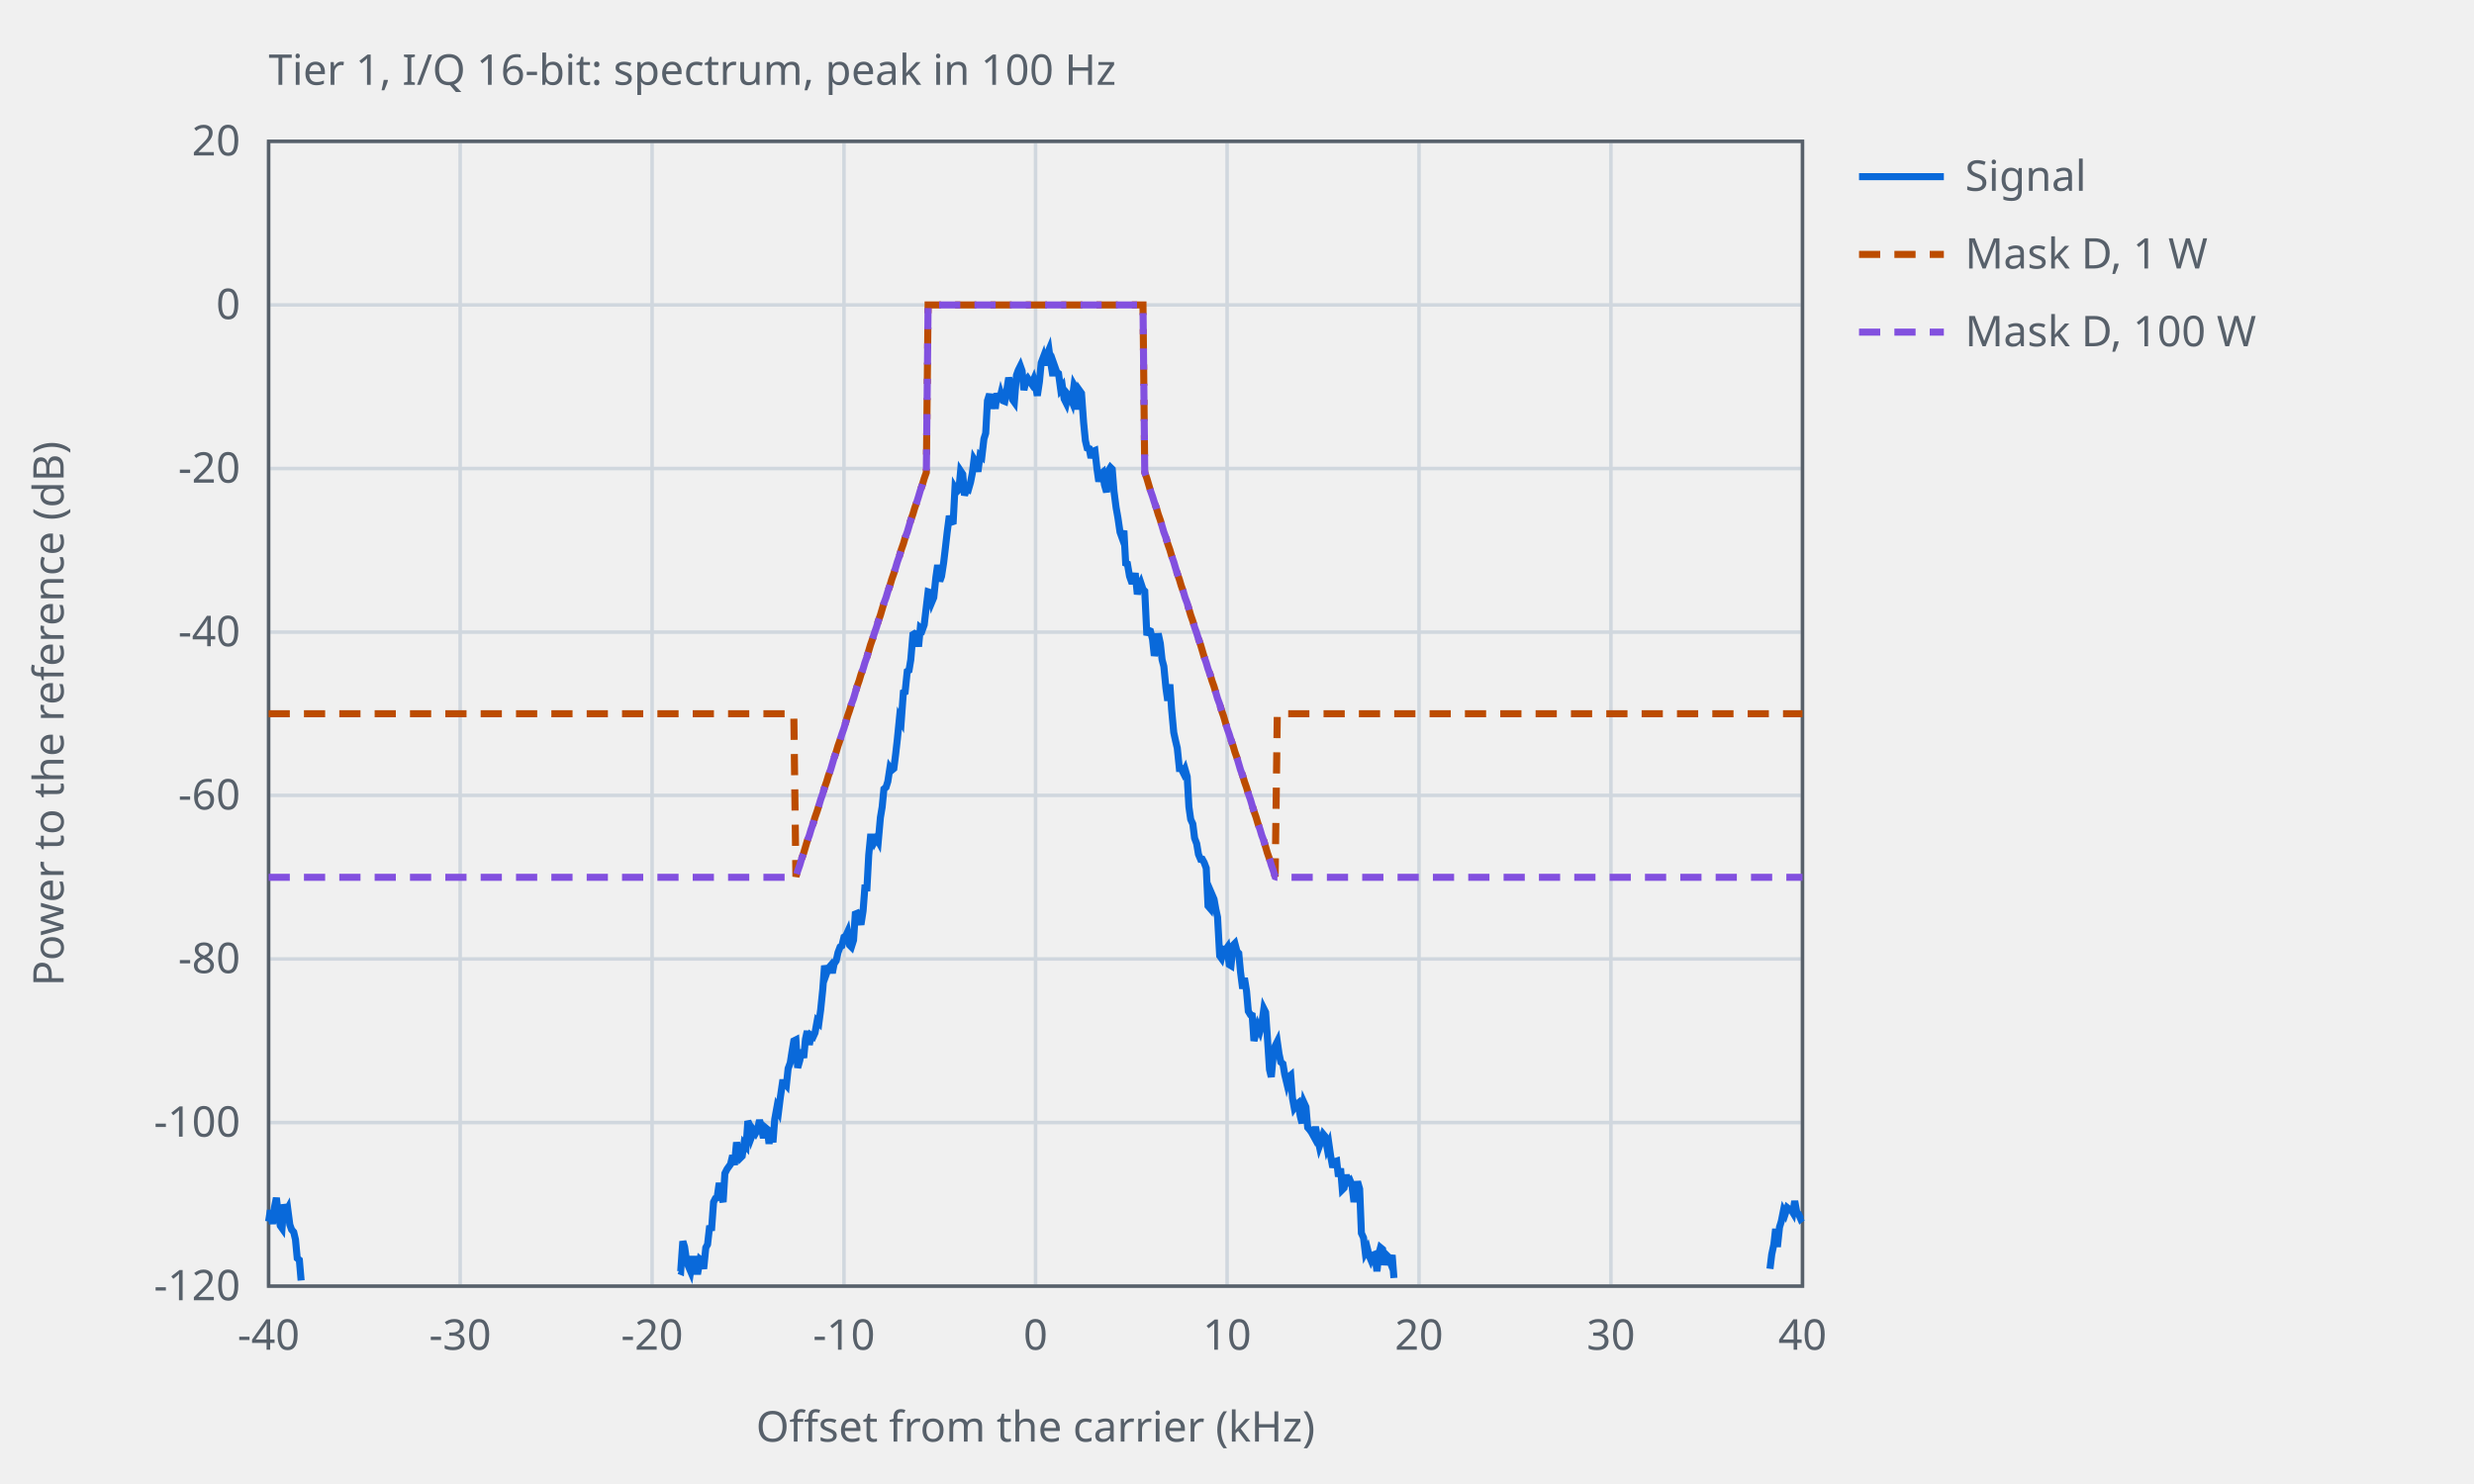
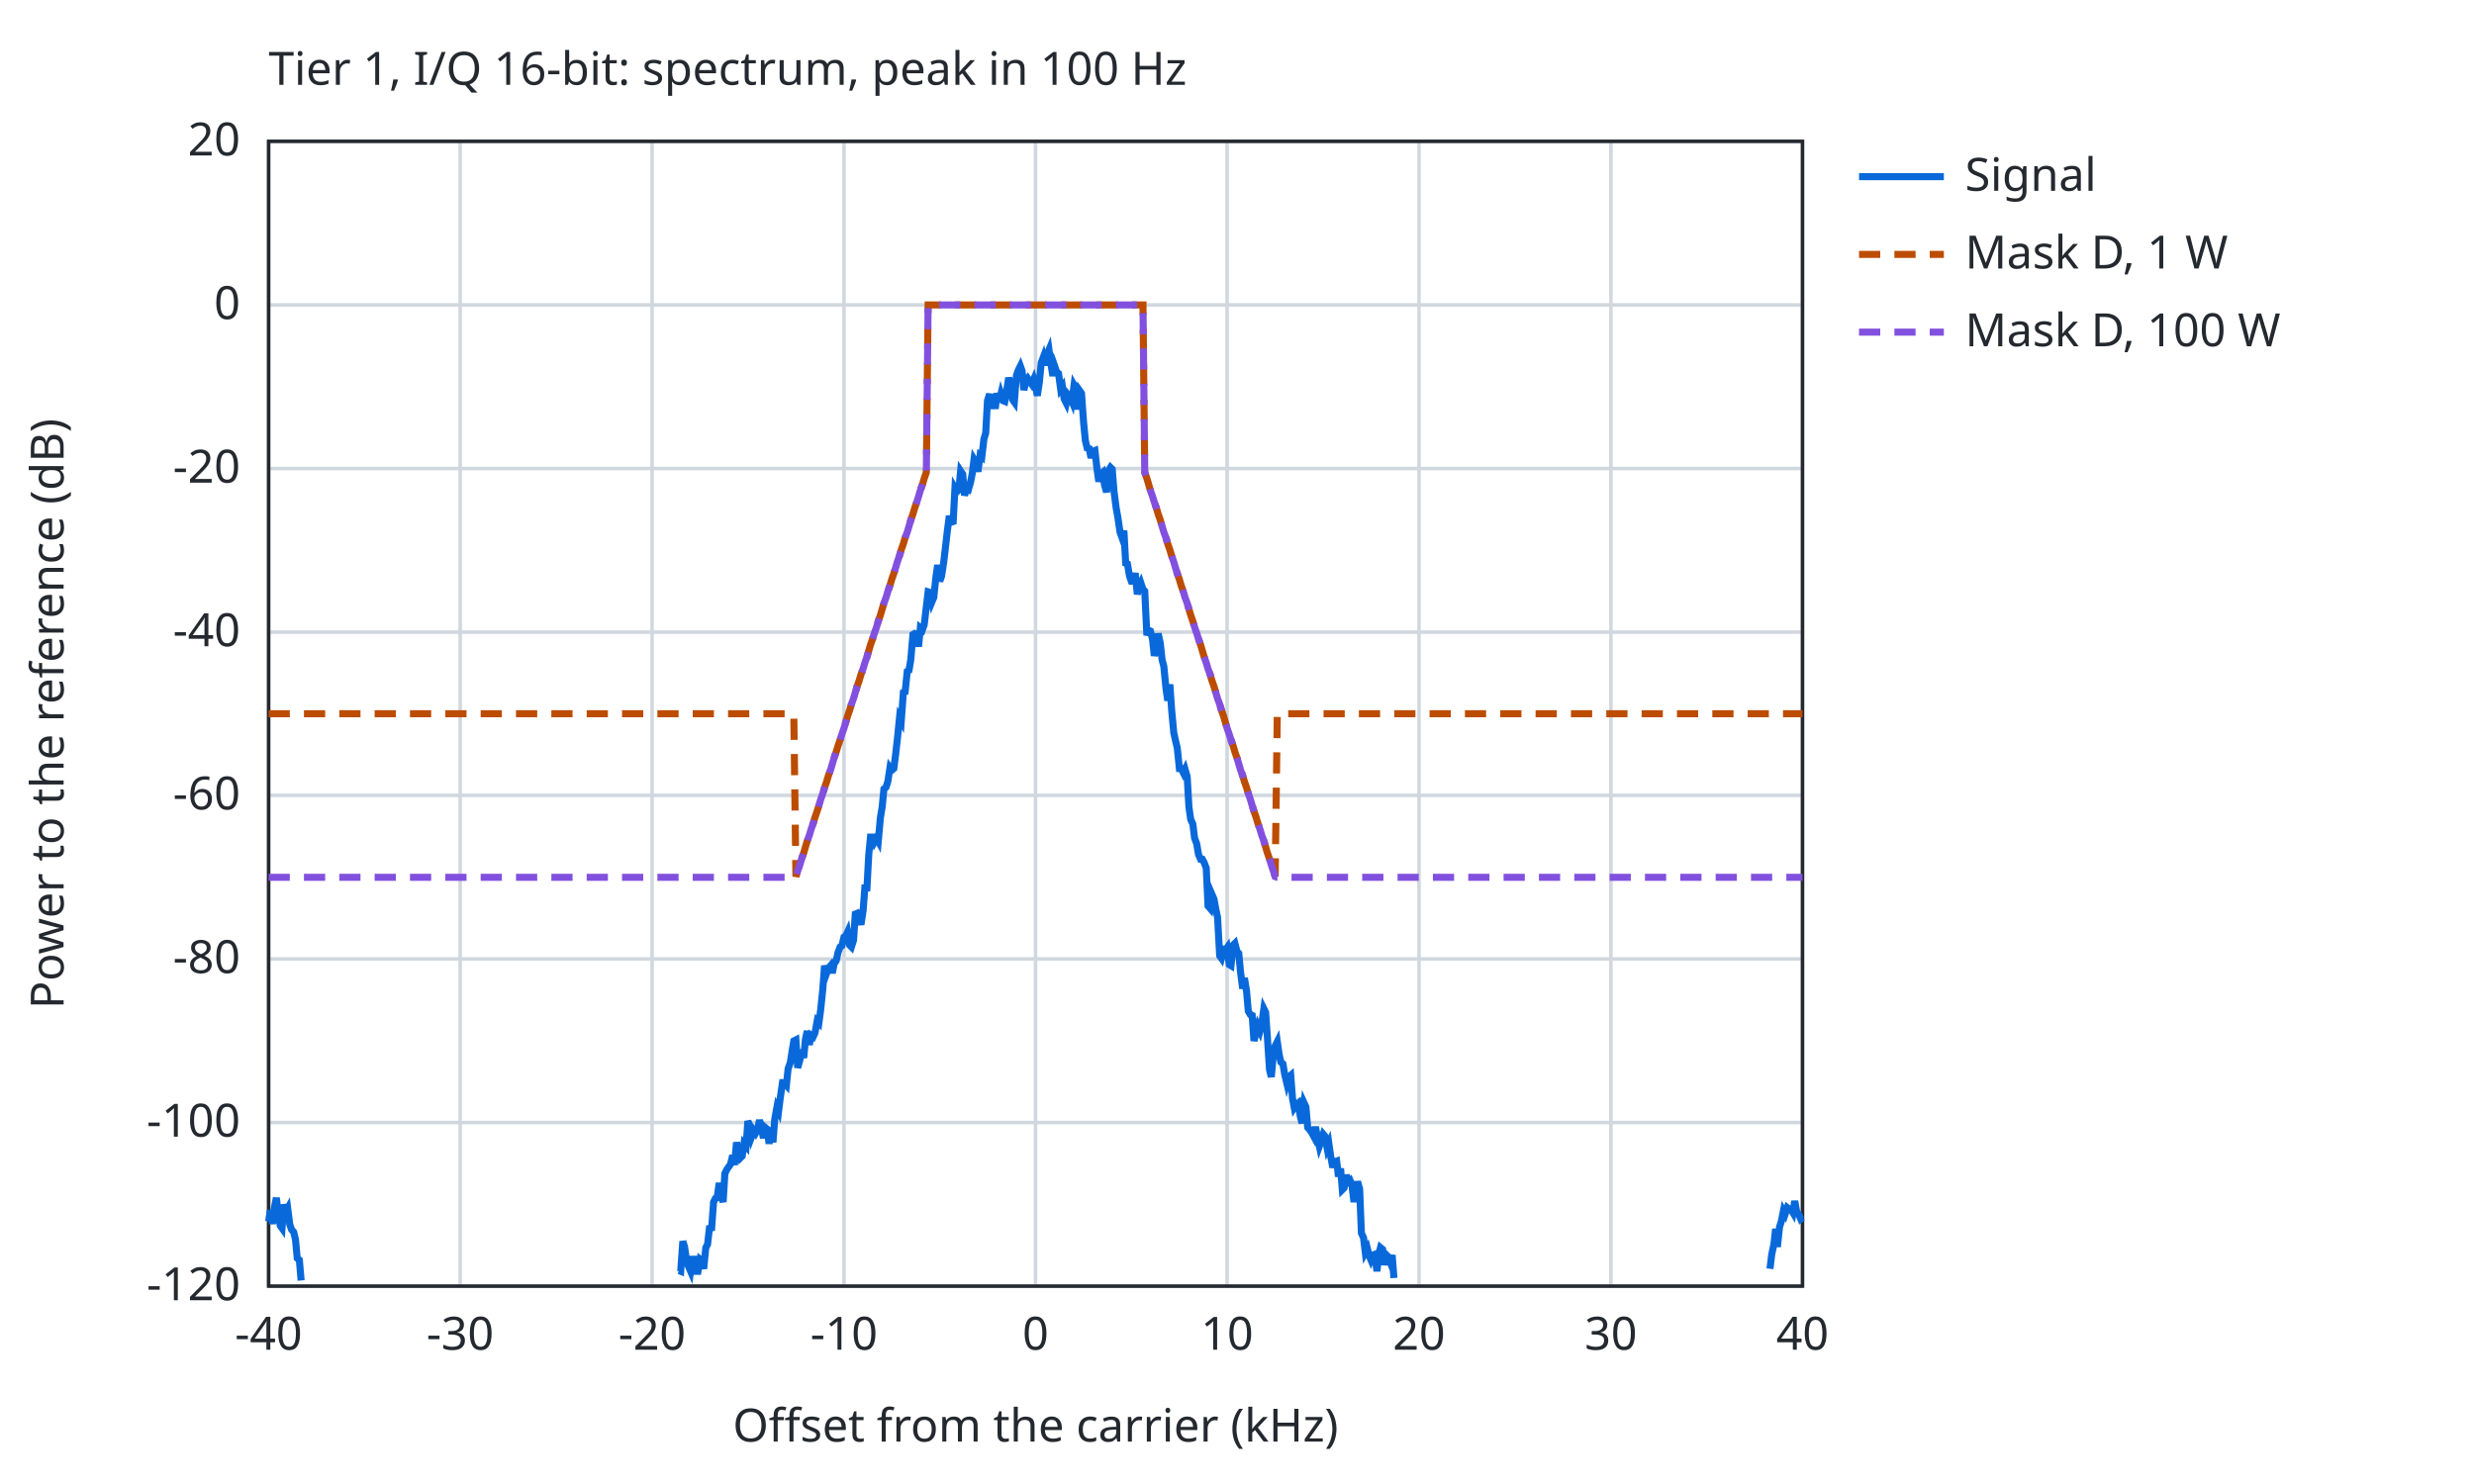
<svg xmlns="http://www.w3.org/2000/svg" width="700" height="420" viewBox="0 0 700 420">
-   <style>text{font-family:sans-serif;font-size:12px;fill:#57606a}.ax{stroke:#57606a;stroke-width:1;fill:none}.gr{stroke:#d0d7de;stroke-width:1}.mi{stroke:#eaeef2;stroke-width:1}.r0{stroke:#6e7781}.r1{stroke:#bc4c00}.r2{stroke:#8250df}.s1{stroke:#cf222e}.s2{stroke:#0969da}.s3{stroke:#1a7f37}.s4{stroke:#9a6700}.f1{fill:#cf222e}.f2{fill:#0969da}.f3{fill:#1a7f37}.f4{fill:#9a6700}.l{fill:none;stroke-width:2}.p{fill:none;stroke-width:1.5}.e{fill:none;stroke-width:1;stroke-opacity:.35}@media (prefers-color-scheme:dark){text{fill:#c9d1d9}.ax{stroke:#8b949e}.gr{stroke:#30363d}.mi{stroke:#21262d}.r0{stroke:#8b949e}.r1{stroke:#f0883e}.r2{stroke:#d2a8ff}.s1{stroke:#ff7b72}.s2{stroke:#58a6ff}.s3{stroke:#3fb950}.s4{stroke:#d29922}.f1{fill:#ff7b72}.f2{fill:#58a6ff}.f3{fill:#3fb950}.f4{fill:#d29922}}</style>
+   <style>text{font-family:sans-serif;font-size:13px;fill:#24292f}.bg{fill:#ffffff}.ax{stroke:#24292f;stroke-width:1;fill:none}.gr{stroke:#d0d7de;stroke-width:1}.mi{stroke:#eaeef2;stroke-width:1}.r0{stroke:#6e7781}.r1{stroke:#bc4c00}.r2{stroke:#8250df}.s1{stroke:#cf222e}.s2{stroke:#0969da}.s3{stroke:#1a7f37}.s4{stroke:#9a6700}.f1{fill:#cf222e}.f2{fill:#0969da}.f3{fill:#1a7f37}.f4{fill:#9a6700}.l{fill:none;stroke-width:2}.p{fill:none;stroke-width:1.5}.e{fill:none;stroke-width:1;stroke-opacity:.35}@media (prefers-color-scheme:dark){text{fill:#e6edf3}.bg{fill:#0d1117}.ax{stroke:#8b949e}.gr{stroke:#30363d}.mi{stroke:#21262d}.r0{stroke:#8b949e}.r1{stroke:#f0883e}.r2{stroke:#d2a8ff}.s1{stroke:#ff7b72}.s2{stroke:#58a6ff}.s3{stroke:#3fb950}.s4{stroke:#d29922}.f1{fill:#ff7b72}.f2{fill:#58a6ff}.f3{fill:#3fb950}.f4{fill:#d29922}}</style>
+   <rect class="bg" width="100%" height="100%" />
  <text x="76.0" y="24">Tier 1, I/Q 16-bit: spectrum, peak in 100 Hz</text>
  <line class="gr" x1="76.0" y1="364.0" x2="76.0" y2="40.0" />
  <text x="76.0" y="382.0" text-anchor="middle">-40</text>
  <line class="gr" x1="130.2" y1="364.0" x2="130.2" y2="40.0" />
  <text x="130.2" y="382.0" text-anchor="middle">-30</text>
  <line class="gr" x1="184.5" y1="364.0" x2="184.5" y2="40.0" />
  <text x="184.5" y="382.0" text-anchor="middle">-20</text>
  <line class="gr" x1="238.8" y1="364.0" x2="238.8" y2="40.0" />
  <text x="238.8" y="382.0" text-anchor="middle">-10</text>
  <line class="gr" x1="293.0" y1="364.0" x2="293.0" y2="40.0" />
  <text x="293.0" y="382.0" text-anchor="middle">0</text>
  <line class="gr" x1="347.2" y1="364.0" x2="347.2" y2="40.0" />
  <text x="347.2" y="382.0" text-anchor="middle">10</text>
  <line class="gr" x1="401.5" y1="364.0" x2="401.5" y2="40.0" />
  <text x="401.5" y="382.0" text-anchor="middle">20</text>
  <line class="gr" x1="455.8" y1="364.0" x2="455.8" y2="40.0" />
  <text x="455.8" y="382.0" text-anchor="middle">30</text>
  <line class="gr" x1="510.0" y1="364.0" x2="510.0" y2="40.0" />
  <text x="510.0" y="382.0" text-anchor="middle">40</text>
  <line class="gr" x1="76.0" y1="364.0" x2="510.0" y2="364.0" />
  <text x="68.0" y="368.0" text-anchor="end">-120</text>
  <line class="gr" x1="76.0" y1="317.7" x2="510.0" y2="317.7" />
  <text x="68.0" y="321.7" text-anchor="end">-100</text>
  <line class="gr" x1="76.0" y1="271.4" x2="510.0" y2="271.4" />
  <text x="68.0" y="275.4" text-anchor="end">-80</text>
  <line class="gr" x1="76.0" y1="225.1" x2="510.0" y2="225.1" />
  <text x="68.0" y="229.1" text-anchor="end">-60</text>
  <line class="gr" x1="76.0" y1="178.9" x2="510.0" y2="178.9" />
  <text x="68.0" y="182.9" text-anchor="end">-40</text>
  <line class="gr" x1="76.0" y1="132.6" x2="510.0" y2="132.6" />
  <text x="68.0" y="136.6" text-anchor="end">-20</text>
  <line class="gr" x1="76.0" y1="86.3" x2="510.0" y2="86.3" />
  <text x="68.0" y="90.3" text-anchor="end">0</text>
  <line class="gr" x1="76.0" y1="40.0" x2="510.0" y2="40.0" />
  <text x="68.0" y="44.0" text-anchor="end">20</text>
  <rect class="ax" x="76.0" y="40.0" width="434.0" height="324.0" />
  <text x="293.0" y="408.0" text-anchor="middle">Offset from the carrier (kHz)</text>
  <text x="18" y="202.0" text-anchor="middle" transform="rotate(-90 18 202.0)">Power to the reference (dB)</text>
  <path class="l s2" d="M76.0,345.7 L76.5,342.5 L77.1,346.4 L77.6,342.0 L78.2,339.0 L78.7,343.4 L79.3,346.9 L79.8,347.6 L80.3,340.9 L80.9,342.9 L81.4,342.0 L82.0,346.6 L82.5,348.0 L83.1,348.7 L83.6,350.8 L84.1,356.1 L84.7,356.6 L85.2,362.4 M86.8,362.1 M192.1,359.6 L192.6,359.8 L193.2,351.3 L193.7,352.9 L194.3,357.1 L194.8,358.4 L195.4,359.8 L195.9,356.4 L196.4,356.4 L197.0,359.8 L197.5,359.8 L198.1,356.4 L198.6,356.8 L199.1,359.1 L199.7,353.1 L200.2,352.2 L200.8,346.9 L201.3,348.3 L201.9,340.2 L202.4,339.2 L202.9,339.0 L203.5,334.8 L204.0,338.3 L204.6,340.2 L205.1,332.1 L205.7,330.9 L206.2,330.2 L206.7,329.5 L207.3,327.0 L207.8,329.7 L208.4,323.3 L208.9,325.8 L209.5,327.7 L210.0,327.2 L210.5,323.7 L211.1,324.4 L211.6,317.3 L212.2,318.6 L212.7,321.6 L213.3,320.0 L213.8,320.7 L214.3,319.8 L214.9,317.0 L215.4,318.9 L216.0,322.1 L216.5,319.1 L217.1,319.6 L217.6,323.7 L218.1,320.3 L218.7,323.3 L219.2,316.8 L219.8,313.5 L220.3,314.5 L220.8,310.5 L221.4,306.4 L221.9,306.4 L222.5,307.1 L223.0,302.4 L223.6,300.8 L224.1,297.6 L224.6,294.6 L225.2,294.3 L225.7,302.2 L226.3,300.1 L226.8,297.1 L227.4,299.4 L227.9,294.1 L228.4,291.8 L229.0,295.7 L229.5,293.0 L230.1,293.4 L230.6,292.3 L231.2,289.0 L231.7,289.5 L232.2,285.8 L232.8,280.0 L233.3,273.3 L233.9,275.4 L234.4,274.0 L235.0,273.3 L235.5,275.4 L236.0,272.8 L236.6,271.9 L237.1,269.6 L237.7,268.0 L238.2,267.7 L238.8,265.2 L239.3,264.9 L239.8,263.8 L240.4,267.5 L240.9,268.0 L241.5,266.1 L242.0,258.7 L242.5,258.5 L243.1,259.9 L243.6,261.7 L244.2,257.8 L244.7,251.3 L245.3,251.3 L245.8,242.0 L246.3,236.9 L246.9,236.9 L247.4,238.3 L248.0,237.2 L248.5,238.1 L249.1,231.4 L249.6,228.4 L250.1,223.3 L250.7,222.8 L251.2,221.2 L251.8,217.3 L252.3,218.0 L252.9,217.5 L253.4,213.6 L253.9,209.2 L254.5,203.2 L255.0,204.1 L255.6,196.0 L256.1,195.8 L256.7,190.0 L257.2,189.7 L257.7,186.7 L258.3,179.6 L258.8,179.3 L259.4,179.6 L259.9,183.0 L260.4,177.7 L261.0,178.2 L261.5,176.8 L262.1,171.7 L262.6,167.5 L263.2,167.7 L263.7,170.3 L264.2,169.1 L264.8,163.4 L265.3,159.9 L265.9,164.5 L266.4,163.1 L267.0,159.2 L267.5,155.0 L268.0,150.6 L268.6,146.0 L269.1,147.8 L269.7,147.6 L270.2,138.1 L270.8,139.1 L271.3,138.6 L271.8,133.3 L272.4,134.2 L272.9,140.2 L273.5,138.4 L274.0,138.6 L274.6,136.5 L275.1,134.0 L275.6,130.0 L276.2,131.0 L276.7,133.5 L277.3,128.9 L277.8,129.3 L278.4,124.2 L278.9,122.6 L279.4,113.4 L280.0,111.5 L280.5,115.7 L281.1,111.5 L281.6,115.7 L282.1,111.3 L282.7,113.6 L283.2,111.5 L283.8,113.4 L284.3,113.6 L284.9,110.1 L285.4,106.9 L285.9,108.7 L286.5,113.1 L287.0,113.8 L287.6,106.2 L288.1,104.8 L288.7,103.6 L289.2,105.0 L289.7,110.4 L290.3,107.8 L290.8,107.1 L291.4,108.0 L291.9,108.7 L292.5,107.3 L293.0,109.0 L293.5,112.0 L294.1,108.0 L294.6,102.7 L295.2,101.1 L295.7,103.4 L296.3,100.2 L296.8,99.0 L297.3,102.7 L297.9,106.4 L298.4,103.6 L299.0,105.3 L299.5,105.7 L300.1,110.1 L300.6,109.4 L301.1,112.9 L301.7,114.1 L302.2,111.7 L302.8,112.4 L303.3,113.6 L303.9,109.0 L304.4,109.9 L304.9,115.9 L305.5,110.6 L306.0,111.3 L306.6,119.6 L307.1,124.7 L307.6,126.8 L308.2,127.0 L308.7,129.6 L309.3,127.7 L309.8,127.5 L310.4,132.8 L310.9,136.3 L311.4,134.2 L312.0,133.7 L312.5,137.2 L313.1,139.3 L313.6,133.3 L314.2,132.3 L314.7,132.8 L315.2,139.1 L315.8,143.7 L316.3,146.5 L316.9,150.6 L317.4,152.0 L318.0,150.2 L318.5,159.4 L319.0,159.6 L319.6,163.1 L320.1,164.5 L320.7,164.5 L321.2,162.2 L321.8,168.2 L322.3,166.1 L322.8,165.0 L323.4,166.8 L323.9,167.3 L324.5,179.8 L325.0,178.4 L325.5,178.6 L326.1,180.9 L326.6,185.6 L327.2,183.3 L327.7,179.3 L328.3,182.1 L328.8,186.7 L329.3,188.6 L329.9,194.8 L330.4,198.3 L331.0,193.7 L331.5,200.8 L332.1,207.3 L332.6,209.6 L333.1,211.7 L333.7,217.5 L334.2,217.5 L334.8,218.7 L335.3,217.7 L335.9,219.8 L336.4,228.4 L336.9,231.9 L337.5,233.2 L338.0,237.2 L338.6,238.8 L339.1,241.8 L339.7,243.2 L340.2,243.2 L340.7,244.1 L341.3,245.7 L341.8,256.4 L342.4,257.1 L342.9,253.1 L343.5,254.5 L344.0,257.3 L344.5,259.6 L345.1,270.5 L345.6,271.2 L346.2,268.7 L346.7,268.9 L347.2,268.2 L347.8,273.0 L348.3,273.3 L348.9,267.5 L349.4,267.0 L350.0,269.3 L350.5,269.8 L351.0,275.1 L351.6,279.8 L352.1,276.8 L352.7,280.5 L353.2,286.2 L353.8,287.2 L354.3,287.4 L354.8,294.6 L355.4,292.3 L355.9,290.4 L356.5,291.8 L357.0,289.9 L357.6,285.5 L358.1,286.5 L358.6,293.6 L359.2,302.7 L359.7,304.8 L360.3,298.3 L360.8,296.0 L361.4,294.8 L361.9,298.3 L362.4,300.6 L363.0,301.1 L363.5,304.1 L364.1,306.6 L364.6,304.8 L365.2,304.3 L365.7,310.8 L366.2,313.5 L366.8,312.6 L367.3,312.2 L367.9,315.9 L368.4,317.9 L369.0,312.2 L369.5,313.3 L370.0,319.1 L370.6,319.8 L371.1,320.5 L371.7,321.6 L372.2,318.9 L372.7,321.6 L373.3,324.4 L373.8,323.0 L374.4,321.0 L374.9,321.6 L375.5,324.9 L376.0,323.7 L376.5,327.2 L377.1,330.4 L377.6,328.8 L378.2,328.6 L378.7,333.0 L379.3,330.7 L379.8,336.7 L380.3,336.2 L380.9,332.5 L381.4,334.6 L382.0,334.1 L382.5,335.3 L383.1,340.2 L383.6,337.2 L384.1,334.4 L384.7,336.5 L385.2,349.0 L385.8,350.3 L386.3,354.5 L386.9,353.4 L387.4,355.4 L387.9,356.6 L388.5,355.2 L389.0,355.0 L389.6,359.8 L390.1,355.0 L390.6,353.1 L391.2,353.6 L391.7,358.0 L392.3,355.2 L392.8,355.7 L393.4,357.3 L393.9,355.2 L394.4,361.7 M497.0,363.1 M500.8,359.1 L501.3,355.0 L501.9,352.2 L502.4,347.8 L502.9,352.9 L503.5,347.3 L504.0,345.7 L504.6,342.7 L505.1,343.6 L505.7,341.8 L506.2,342.2 L506.7,342.2 L507.3,343.2 L507.8,339.9 L508.4,343.2 L508.9,343.6 L509.5,345.0 L510.0,344.6" />
  <line class="l s2" x1="526.0" y1="50.0" x2="550.0" y2="50.0" />
  <text x="556.0" y="54.0">Signal</text>
  <path class="l r1" stroke-dasharray="6 4" d="M76.0,202.0 L76.5,202.0 L77.1,202.0 L77.6,202.0 L78.2,202.0 L78.7,202.0 L79.3,202.0 L79.8,202.0 L80.3,202.0 L80.9,202.0 L81.4,202.0 L82.0,202.0 L82.5,202.0 L83.1,202.0 L83.6,202.0 L84.1,202.0 L84.7,202.0 L85.2,202.0 L85.8,202.0 L86.3,202.0 L86.8,202.0 L87.4,202.0 L87.9,202.0 L88.5,202.0 L89.0,202.0 L89.6,202.0 L90.1,202.0 L90.6,202.0 L91.2,202.0 L91.7,202.0 L92.3,202.0 L92.8,202.0 L93.4,202.0 L93.9,202.0 L94.4,202.0 L95.0,202.0 L95.5,202.0 L96.1,202.0 L96.6,202.0 L97.2,202.0 L97.7,202.0 L98.2,202.0 L98.8,202.0 L99.3,202.0 L99.9,202.0 L100.4,202.0 L101.0,202.0 L101.5,202.0 L102.0,202.0 L102.6,202.0 L103.1,202.0 L103.7,202.0 L104.2,202.0 L104.8,202.0 L105.3,202.0 L105.8,202.0 L106.4,202.0 L106.9,202.0 L107.5,202.0 L108.0,202.0 L108.5,202.0 L109.1,202.0 L109.6,202.0 L110.2,202.0 L110.7,202.0 L111.3,202.0 L111.8,202.0 L112.3,202.0 L112.9,202.0 L113.4,202.0 L114.0,202.0 L114.5,202.0 L115.1,202.0 L115.6,202.0 L116.1,202.0 L116.7,202.0 L117.2,202.0 L117.8,202.0 L118.3,202.0 L118.9,202.0 L119.4,202.0 L119.9,202.0 L120.5,202.0 L121.0,202.0 L121.6,202.0 L122.1,202.0 L122.7,202.0 L123.2,202.0 L123.7,202.0 L124.3,202.0 L124.8,202.0 L125.4,202.0 L125.9,202.0 L126.5,202.0 L127.0,202.0 L127.5,202.0 L128.1,202.0 L128.6,202.0 L129.2,202.0 L129.7,202.0 L130.2,202.0 L130.8,202.0 L131.3,202.0 L131.9,202.0 L132.4,202.0 L133.0,202.0 L133.5,202.0 L134.0,202.0 L134.6,202.0 L135.1,202.0 L135.7,202.0 L136.2,202.0 L136.8,202.0 L137.3,202.0 L137.8,202.0 L138.4,202.0 L138.9,202.0 L139.5,202.0 L140.0,202.0 L140.6,202.0 L141.1,202.0 L141.6,202.0 L142.2,202.0 L142.7,202.0 L143.3,202.0 L143.8,202.0 L144.4,202.0 L144.9,202.0 L145.4,202.0 L146.0,202.0 L146.5,202.0 L147.1,202.0 L147.6,202.0 L148.2,202.0 L148.7,202.0 L149.2,202.0 L149.8,202.0 L150.3,202.0 L150.9,202.0 L151.4,202.0 L151.9,202.0 L152.5,202.0 L153.0,202.0 L153.6,202.0 L154.1,202.0 L154.7,202.0 L155.2,202.0 L155.7,202.0 L156.3,202.0 L156.8,202.0 L157.4,202.0 L157.9,202.0 L158.5,202.0 L159.0,202.0 L159.5,202.0 L160.1,202.0 L160.6,202.0 L161.2,202.0 L161.7,202.0 L162.3,202.0 L162.8,202.0 L163.3,202.0 L163.9,202.0 L164.4,202.0 L165.0,202.0 L165.5,202.0 L166.1,202.0 L166.6,202.0 L167.1,202.0 L167.7,202.0 L168.2,202.0 L168.8,202.0 L169.3,202.0 L169.9,202.0 L170.4,202.0 L170.9,202.0 L171.5,202.0 L172.0,202.0 L172.6,202.0 L173.1,202.0 L173.7,202.0 L174.2,202.0 L174.7,202.0 L175.3,202.0 L175.8,202.0 L176.4,202.0 L176.9,202.0 L177.4,202.0 L178.0,202.0 L178.5,202.0 L179.1,202.0 L179.6,202.0 L180.2,202.0 L180.7,202.0 L181.2,202.0 L181.8,202.0 L182.3,202.0 L182.9,202.0 L183.4,202.0 L184.0,202.0 L184.5,202.0 L185.0,202.0 L185.6,202.0 L186.1,202.0 L186.7,202.0 L187.2,202.0 L187.8,202.0 L188.3,202.0 L188.8,202.0 L189.4,202.0 L189.9,202.0 L190.5,202.0 L191.0,202.0 L191.6,202.0 L192.1,202.0 L192.6,202.0 L193.2,202.0 L193.7,202.0 L194.3,202.0 L194.8,202.0 L195.4,202.0 L195.9,202.0 L196.4,202.0 L197.0,202.0 L197.5,202.0 L198.1,202.0 L198.6,202.0 L199.1,202.0 L199.7,202.0 L200.2,202.0 L200.8,202.0 L201.3,202.0 L201.9,202.0 L202.4,202.0 L202.9,202.0 L203.5,202.0 L204.0,202.0 L204.6,202.0 L205.1,202.0 L205.7,202.0 L206.2,202.0 L206.7,202.0 L207.3,202.0 L207.8,202.0 L208.4,202.0 L208.9,202.0 L209.5,202.0 L210.0,202.0 L210.5,202.0 L211.1,202.0 L211.6,202.0 L212.2,202.0 L212.7,202.0 L213.3,202.0 L213.8,202.0 L214.3,202.0 L214.9,202.0 L215.4,202.0 L216.0,202.0 L216.5,202.0 L217.1,202.0 L217.6,202.0 L218.1,202.0 L218.7,202.0 L219.2,202.0 L219.8,202.0 L220.3,202.0 L220.8,202.0 L221.4,202.0 L221.9,202.0 L222.5,202.0 L223.0,202.0 L223.6,202.0 L224.1,202.0 L224.6,202.0 L225.2,248.1 L225.7,246.5 L226.3,244.8 L226.8,243.1 L227.4,241.4 L227.9,239.7 L228.4,238.0 L229.0,236.4 L229.5,234.7 L230.1,233.0 L230.6,231.3 L231.2,229.6 L231.7,228.0 L232.2,226.3 L232.8,224.6 L233.3,222.9 L233.9,221.2 L234.4,219.5 L235.0,217.9 L235.5,216.2 L236.0,214.5 L236.6,212.8 L237.1,211.1 L237.7,209.4 L238.2,207.8 L238.8,206.1 L239.3,204.4 L239.8,202.7 L240.4,201.0 L240.9,199.3 L241.5,197.7 L242.0,196.0 L242.5,194.3 L243.1,192.6 L243.6,190.9 L244.2,189.3 L244.7,187.6 L245.3,185.9 L245.8,184.2 L246.3,182.5 L246.9,180.8 L247.4,179.2 L248.0,177.5 L248.5,175.8 L249.1,174.1 L249.6,172.4 L250.1,170.7 L250.7,169.1 L251.2,167.4 L251.8,165.7 L252.3,164.0 L252.9,162.3 L253.4,160.7 L253.9,159.0 L254.5,157.3 L255.0,155.6 L255.6,153.9 L256.1,152.2 L256.7,150.6 L257.2,148.9 L257.7,147.2 L258.3,145.5 L258.8,143.8 L259.4,142.1 L259.9,140.5 L260.4,138.8 L261.0,137.1 L261.5,135.4 L262.1,133.7 L262.6,86.3 L263.2,86.3 L263.7,86.3 L264.2,86.3 L264.8,86.3 L265.3,86.3 L265.9,86.3 L266.4,86.3 L267.0,86.3 L267.5,86.3 L268.0,86.3 L268.6,86.3 L269.1,86.3 L269.7,86.3 L270.2,86.3 L270.8,86.3 L271.3,86.3 L271.8,86.3 L272.4,86.3 L272.9,86.3 L273.5,86.3 L274.0,86.3 L274.6,86.3 L275.1,86.3 L275.6,86.3 L276.2,86.3 L276.7,86.3 L277.3,86.3 L277.8,86.3 L278.4,86.3 L278.9,86.3 L279.4,86.3 L280.0,86.3 L280.5,86.3 L281.1,86.3 L281.6,86.3 L282.1,86.3 L282.7,86.3 L283.2,86.3 L283.8,86.3 L284.3,86.3 L284.9,86.3 L285.4,86.3 L285.9,86.3 L286.5,86.3 L287.0,86.3 L287.6,86.3 L288.1,86.3 L288.7,86.3 L289.2,86.3 L289.7,86.3 L290.3,86.3 L290.8,86.3 L291.4,86.3 L291.9,86.3 L292.5,86.3 L293.0,86.3 L293.5,86.3 L294.1,86.3 L294.6,86.3 L295.2,86.3 L295.7,86.3 L296.3,86.3 L296.8,86.3 L297.3,86.3 L297.9,86.3 L298.4,86.3 L299.0,86.3 L299.5,86.3 L300.1,86.3 L300.6,86.3 L301.1,86.3 L301.7,86.3 L302.2,86.3 L302.8,86.3 L303.3,86.3 L303.9,86.3 L304.4,86.3 L304.9,86.3 L305.5,86.3 L306.0,86.3 L306.6,86.3 L307.1,86.3 L307.6,86.3 L308.2,86.3 L308.7,86.3 L309.3,86.3 L309.8,86.3 L310.4,86.3 L310.9,86.3 L311.4,86.3 L312.0,86.3 L312.5,86.3 L313.1,86.3 L313.6,86.3 L314.2,86.3 L314.7,86.3 L315.2,86.3 L315.8,86.3 L316.3,86.3 L316.9,86.3 L317.4,86.3 L318.0,86.3 L318.5,86.3 L319.0,86.3 L319.6,86.3 L320.1,86.3 L320.7,86.3 L321.2,86.3 L321.8,86.3 L322.3,86.3 L322.8,86.3 L323.4,86.3 L323.9,133.7 L324.5,135.4 L325.0,137.1 L325.5,138.8 L326.1,140.5 L326.6,142.1 L327.2,143.8 L327.7,145.5 L328.3,147.2 L328.8,148.9 L329.3,150.6 L329.9,152.2 L330.4,153.9 L331.0,155.6 L331.5,157.3 L332.1,159.0 L332.6,160.7 L333.1,162.3 L333.7,164.0 L334.2,165.7 L334.8,167.4 L335.3,169.1 L335.9,170.7 L336.4,172.4 L336.9,174.1 L337.5,175.8 L338.0,177.5 L338.6,179.2 L339.1,180.8 L339.7,182.5 L340.2,184.2 L340.7,185.9 L341.3,187.6 L341.8,189.3 L342.4,190.9 L342.9,192.6 L343.5,194.3 L344.0,196.0 L344.5,197.7 L345.1,199.3 L345.6,201.0 L346.2,202.7 L346.7,204.4 L347.2,206.1 L347.8,207.8 L348.3,209.4 L348.9,211.1 L349.4,212.8 L350.0,214.5 L350.5,216.2 L351.0,217.9 L351.6,219.5 L352.1,221.2 L352.7,222.9 L353.2,224.6 L353.8,226.3 L354.3,228.0 L354.8,229.6 L355.4,231.3 L355.9,233.0 L356.5,234.7 L357.0,236.4 L357.6,238.0 L358.1,239.7 L358.6,241.4 L359.2,243.1 L359.7,244.8 L360.3,246.5 L360.8,248.1 L361.4,202.0 L361.9,202.0 L362.4,202.0 L363.0,202.0 L363.5,202.0 L364.1,202.0 L364.6,202.0 L365.2,202.0 L365.7,202.0 L366.2,202.0 L366.8,202.0 L367.3,202.0 L367.9,202.0 L368.4,202.0 L369.0,202.0 L369.5,202.0 L370.0,202.0 L370.6,202.0 L371.1,202.0 L371.7,202.0 L372.2,202.0 L372.7,202.0 L373.3,202.0 L373.8,202.0 L374.4,202.0 L374.9,202.0 L375.5,202.0 L376.0,202.0 L376.5,202.0 L377.1,202.0 L377.6,202.0 L378.2,202.0 L378.7,202.0 L379.3,202.0 L379.8,202.0 L380.3,202.0 L380.9,202.0 L381.4,202.0 L382.0,202.0 L382.5,202.0 L383.1,202.0 L383.6,202.0 L384.1,202.0 L384.7,202.0 L385.2,202.0 L385.8,202.0 L386.3,202.0 L386.9,202.0 L387.4,202.0 L387.9,202.0 L388.5,202.0 L389.0,202.0 L389.6,202.0 L390.1,202.0 L390.6,202.0 L391.2,202.0 L391.7,202.0 L392.3,202.0 L392.8,202.0 L393.4,202.0 L393.9,202.0 L394.4,202.0 L395.0,202.0 L395.5,202.0 L396.1,202.0 L396.6,202.0 L397.2,202.0 L397.7,202.0 L398.2,202.0 L398.8,202.0 L399.3,202.0 L399.9,202.0 L400.4,202.0 L401.0,202.0 L401.5,202.0 L402.0,202.0 L402.6,202.0 L403.1,202.0 L403.7,202.0 L404.2,202.0 L404.8,202.0 L405.3,202.0 L405.8,202.0 L406.4,202.0 L406.9,202.0 L407.5,202.0 L408.0,202.0 L408.6,202.0 L409.1,202.0 L409.6,202.0 L410.2,202.0 L410.7,202.0 L411.3,202.0 L411.8,202.0 L412.4,202.0 L412.9,202.0 L413.4,202.0 L414.0,202.0 L414.5,202.0 L415.1,202.0 L415.6,202.0 L416.1,202.0 L416.7,202.0 L417.2,202.0 L417.8,202.0 L418.3,202.0 L418.9,202.0 L419.4,202.0 L419.9,202.0 L420.5,202.0 L421.0,202.0 L421.6,202.0 L422.1,202.0 L422.7,202.0 L423.2,202.0 L423.7,202.0 L424.3,202.0 L424.8,202.0 L425.4,202.0 L425.9,202.0 L426.5,202.0 L427.0,202.0 L427.5,202.0 L428.1,202.0 L428.6,202.0 L429.2,202.0 L429.7,202.0 L430.3,202.0 L430.8,202.0 L431.3,202.0 L431.9,202.0 L432.4,202.0 L433.0,202.0 L433.5,202.0 L434.0,202.0 L434.6,202.0 L435.1,202.0 L435.7,202.0 L436.2,202.0 L436.8,202.0 L437.3,202.0 L437.8,202.0 L438.4,202.0 L438.9,202.0 L439.5,202.0 L440.0,202.0 L440.6,202.0 L441.1,202.0 L441.6,202.0 L442.2,202.0 L442.7,202.0 L443.3,202.0 L443.8,202.0 L444.4,202.0 L444.9,202.0 L445.4,202.0 L446.0,202.0 L446.5,202.0 L447.1,202.0 L447.6,202.0 L448.2,202.0 L448.7,202.0 L449.2,202.0 L449.8,202.0 L450.3,202.0 L450.9,202.0 L451.4,202.0 L452.0,202.0 L452.5,202.0 L453.0,202.0 L453.6,202.0 L454.1,202.0 L454.7,202.0 L455.2,202.0 L455.8,202.0 L456.3,202.0 L456.8,202.0 L457.4,202.0 L457.9,202.0 L458.5,202.0 L459.0,202.0 L459.5,202.0 L460.1,202.0 L460.6,202.0 L461.2,202.0 L461.7,202.0 L462.3,202.0 L462.8,202.0 L463.3,202.0 L463.9,202.0 L464.4,202.0 L465.0,202.0 L465.5,202.0 L466.1,202.0 L466.6,202.0 L467.1,202.0 L467.7,202.0 L468.2,202.0 L468.8,202.0 L469.3,202.0 L469.9,202.0 L470.4,202.0 L470.9,202.0 L471.5,202.0 L472.0,202.0 L472.6,202.0 L473.1,202.0 L473.7,202.0 L474.2,202.0 L474.7,202.0 L475.3,202.0 L475.8,202.0 L476.4,202.0 L476.9,202.0 L477.5,202.0 L478.0,202.0 L478.5,202.0 L479.1,202.0 L479.6,202.0 L480.2,202.0 L480.7,202.0 L481.2,202.0 L481.8,202.0 L482.3,202.0 L482.9,202.0 L483.4,202.0 L484.0,202.0 L484.5,202.0 L485.0,202.0 L485.6,202.0 L486.1,202.0 L486.7,202.0 L487.2,202.0 L487.8,202.0 L488.3,202.0 L488.8,202.0 L489.4,202.0 L489.9,202.0 L490.5,202.0 L491.0,202.0 L491.6,202.0 L492.1,202.0 L492.6,202.0 L493.2,202.0 L493.7,202.0 L494.3,202.0 L494.8,202.0 L495.4,202.0 L495.9,202.0 L496.4,202.0 L497.0,202.0 L497.5,202.0 L498.1,202.0 L498.6,202.0 L499.1,202.0 L499.7,202.0 L500.2,202.0 L500.8,202.0 L501.3,202.0 L501.9,202.0 L502.4,202.0 L502.9,202.0 L503.5,202.0 L504.0,202.0 L504.6,202.0 L505.1,202.0 L505.7,202.0 L506.2,202.0 L506.7,202.0 L507.3,202.0 L507.8,202.0 L508.4,202.0 L508.9,202.0 L509.5,202.0 L510.0,202.0" />
  <line class="l r1" stroke-dasharray="6 4" x1="526.0" y1="72.0" x2="550.0" y2="72.0" />
  <text x="556.0" y="76.0">Mask D, 1 W</text>
  <path class="l r2" stroke-dasharray="6 4" d="M76.0,248.3 L76.5,248.3 L77.1,248.3 L77.6,248.3 L78.2,248.3 L78.7,248.3 L79.3,248.3 L79.8,248.3 L80.3,248.3 L80.9,248.3 L81.4,248.3 L82.0,248.3 L82.5,248.3 L83.1,248.3 L83.6,248.3 L84.1,248.3 L84.7,248.3 L85.2,248.3 L85.8,248.3 L86.3,248.3 L86.8,248.3 L87.4,248.3 L87.9,248.3 L88.5,248.3 L89.0,248.3 L89.6,248.3 L90.1,248.3 L90.6,248.3 L91.2,248.3 L91.7,248.3 L92.3,248.3 L92.8,248.3 L93.4,248.3 L93.9,248.3 L94.4,248.3 L95.0,248.3 L95.5,248.3 L96.1,248.3 L96.6,248.3 L97.2,248.3 L97.7,248.3 L98.2,248.3 L98.8,248.3 L99.3,248.3 L99.9,248.3 L100.4,248.3 L101.0,248.3 L101.5,248.3 L102.0,248.3 L102.6,248.3 L103.1,248.3 L103.7,248.3 L104.2,248.3 L104.8,248.3 L105.3,248.3 L105.8,248.3 L106.4,248.3 L106.9,248.3 L107.5,248.3 L108.0,248.3 L108.5,248.3 L109.1,248.3 L109.6,248.3 L110.2,248.3 L110.7,248.3 L111.3,248.3 L111.8,248.3 L112.3,248.3 L112.9,248.3 L113.4,248.3 L114.0,248.3 L114.5,248.3 L115.1,248.3 L115.6,248.3 L116.1,248.3 L116.7,248.3 L117.2,248.3 L117.8,248.3 L118.3,248.3 L118.9,248.3 L119.4,248.3 L119.9,248.3 L120.5,248.3 L121.0,248.3 L121.6,248.3 L122.1,248.3 L122.7,248.3 L123.2,248.3 L123.7,248.3 L124.3,248.3 L124.8,248.3 L125.4,248.3 L125.9,248.3 L126.5,248.3 L127.0,248.3 L127.5,248.3 L128.1,248.3 L128.6,248.3 L129.2,248.3 L129.7,248.3 L130.2,248.3 L130.8,248.3 L131.3,248.3 L131.9,248.3 L132.4,248.3 L133.0,248.3 L133.5,248.3 L134.0,248.3 L134.6,248.3 L135.1,248.3 L135.7,248.3 L136.2,248.3 L136.8,248.3 L137.3,248.3 L137.8,248.3 L138.4,248.3 L138.9,248.3 L139.5,248.3 L140.0,248.3 L140.6,248.3 L141.1,248.3 L141.6,248.3 L142.2,248.3 L142.7,248.3 L143.3,248.3 L143.8,248.3 L144.4,248.3 L144.9,248.3 L145.4,248.3 L146.0,248.3 L146.5,248.3 L147.1,248.3 L147.6,248.3 L148.2,248.3 L148.7,248.3 L149.2,248.3 L149.8,248.3 L150.3,248.3 L150.9,248.3 L151.4,248.3 L151.9,248.3 L152.5,248.3 L153.0,248.3 L153.6,248.3 L154.1,248.3 L154.7,248.3 L155.2,248.3 L155.7,248.3 L156.3,248.3 L156.8,248.3 L157.4,248.3 L157.9,248.3 L158.5,248.3 L159.0,248.3 L159.5,248.3 L160.1,248.3 L160.6,248.3 L161.2,248.3 L161.7,248.3 L162.3,248.3 L162.8,248.3 L163.3,248.3 L163.9,248.3 L164.4,248.3 L165.0,248.3 L165.5,248.3 L166.1,248.3 L166.6,248.3 L167.1,248.3 L167.7,248.3 L168.2,248.3 L168.8,248.3 L169.3,248.3 L169.9,248.3 L170.4,248.3 L170.9,248.3 L171.5,248.3 L172.0,248.3 L172.6,248.3 L173.1,248.3 L173.7,248.3 L174.2,248.3 L174.7,248.3 L175.3,248.3 L175.8,248.3 L176.4,248.3 L176.9,248.3 L177.4,248.3 L178.0,248.3 L178.5,248.3 L179.1,248.3 L179.6,248.3 L180.2,248.3 L180.7,248.3 L181.2,248.3 L181.8,248.3 L182.3,248.3 L182.9,248.3 L183.4,248.3 L184.0,248.3 L184.5,248.3 L185.0,248.3 L185.6,248.3 L186.1,248.3 L186.7,248.3 L187.2,248.3 L187.8,248.3 L188.3,248.3 L188.8,248.3 L189.4,248.3 L189.9,248.3 L190.5,248.3 L191.0,248.3 L191.6,248.3 L192.1,248.3 L192.6,248.3 L193.2,248.3 L193.7,248.3 L194.3,248.3 L194.8,248.3 L195.4,248.3 L195.9,248.3 L196.4,248.3 L197.0,248.3 L197.5,248.3 L198.1,248.3 L198.6,248.3 L199.1,248.3 L199.7,248.3 L200.2,248.3 L200.8,248.3 L201.3,248.3 L201.9,248.3 L202.4,248.3 L202.9,248.3 L203.5,248.3 L204.0,248.3 L204.6,248.3 L205.1,248.3 L205.7,248.3 L206.2,248.3 L206.7,248.3 L207.3,248.3 L207.8,248.3 L208.4,248.3 L208.9,248.3 L209.5,248.3 L210.0,248.3 L210.5,248.3 L211.1,248.3 L211.6,248.3 L212.2,248.3 L212.7,248.3 L213.3,248.3 L213.8,248.3 L214.3,248.3 L214.9,248.3 L215.4,248.3 L216.0,248.3 L216.5,248.3 L217.1,248.3 L217.6,248.3 L218.1,248.3 L218.7,248.3 L219.2,248.3 L219.8,248.3 L220.3,248.3 L220.8,248.3 L221.4,248.3 L221.9,248.3 L222.5,248.3 L223.0,248.3 L223.6,248.3 L224.1,248.3 L224.6,248.3 L225.2,248.1 L225.7,246.5 L226.3,244.8 L226.8,243.1 L227.4,241.4 L227.9,239.7 L228.4,238.0 L229.0,236.4 L229.5,234.7 L230.1,233.0 L230.6,231.3 L231.2,229.6 L231.7,228.0 L232.2,226.3 L232.8,224.6 L233.3,222.9 L233.9,221.2 L234.4,219.5 L235.0,217.9 L235.5,216.2 L236.0,214.5 L236.6,212.8 L237.1,211.1 L237.7,209.4 L238.2,207.8 L238.8,206.1 L239.3,204.4 L239.8,202.7 L240.4,201.0 L240.9,199.3 L241.5,197.7 L242.0,196.0 L242.5,194.3 L243.1,192.6 L243.6,190.9 L244.2,189.3 L244.7,187.6 L245.3,185.9 L245.8,184.2 L246.3,182.5 L246.9,180.8 L247.4,179.2 L248.0,177.5 L248.5,175.8 L249.1,174.1 L249.6,172.4 L250.1,170.7 L250.7,169.1 L251.2,167.4 L251.8,165.7 L252.3,164.0 L252.9,162.3 L253.4,160.7 L253.9,159.0 L254.5,157.3 L255.0,155.6 L255.6,153.9 L256.1,152.2 L256.7,150.6 L257.2,148.9 L257.7,147.2 L258.3,145.5 L258.8,143.8 L259.4,142.1 L259.9,140.5 L260.4,138.8 L261.0,137.1 L261.5,135.4 L262.1,133.7 L262.6,86.3 L263.2,86.3 L263.7,86.3 L264.2,86.3 L264.8,86.3 L265.3,86.3 L265.9,86.3 L266.4,86.3 L267.0,86.3 L267.5,86.3 L268.0,86.3 L268.6,86.3 L269.1,86.3 L269.7,86.3 L270.2,86.3 L270.8,86.3 L271.3,86.3 L271.8,86.3 L272.4,86.3 L272.9,86.3 L273.5,86.3 L274.0,86.3 L274.6,86.3 L275.1,86.3 L275.6,86.3 L276.2,86.3 L276.7,86.3 L277.3,86.3 L277.8,86.3 L278.4,86.3 L278.9,86.3 L279.4,86.3 L280.0,86.3 L280.5,86.3 L281.1,86.3 L281.6,86.3 L282.1,86.3 L282.7,86.3 L283.2,86.3 L283.8,86.3 L284.3,86.3 L284.9,86.3 L285.4,86.3 L285.9,86.3 L286.5,86.3 L287.0,86.3 L287.6,86.3 L288.1,86.3 L288.7,86.3 L289.2,86.3 L289.7,86.3 L290.3,86.3 L290.8,86.3 L291.4,86.3 L291.9,86.3 L292.5,86.3 L293.0,86.3 L293.5,86.3 L294.1,86.3 L294.6,86.3 L295.2,86.3 L295.7,86.3 L296.3,86.3 L296.8,86.3 L297.3,86.3 L297.9,86.3 L298.4,86.3 L299.0,86.3 L299.5,86.3 L300.1,86.3 L300.6,86.3 L301.1,86.3 L301.7,86.3 L302.2,86.3 L302.8,86.3 L303.3,86.3 L303.9,86.3 L304.4,86.3 L304.9,86.3 L305.5,86.3 L306.0,86.3 L306.6,86.3 L307.1,86.3 L307.6,86.3 L308.2,86.3 L308.7,86.3 L309.3,86.3 L309.8,86.3 L310.4,86.3 L310.9,86.3 L311.4,86.3 L312.0,86.3 L312.5,86.3 L313.1,86.3 L313.6,86.3 L314.2,86.3 L314.7,86.3 L315.2,86.3 L315.8,86.3 L316.3,86.3 L316.9,86.3 L317.4,86.3 L318.0,86.3 L318.5,86.3 L319.0,86.3 L319.6,86.3 L320.1,86.3 L320.7,86.3 L321.2,86.3 L321.8,86.3 L322.3,86.3 L322.8,86.3 L323.4,86.3 L323.9,133.7 L324.5,135.4 L325.0,137.1 L325.5,138.8 L326.1,140.5 L326.6,142.1 L327.2,143.8 L327.7,145.5 L328.3,147.2 L328.8,148.9 L329.3,150.6 L329.9,152.2 L330.4,153.9 L331.0,155.6 L331.5,157.3 L332.1,159.0 L332.6,160.7 L333.1,162.3 L333.7,164.0 L334.2,165.7 L334.8,167.4 L335.3,169.1 L335.9,170.7 L336.4,172.4 L336.9,174.1 L337.5,175.8 L338.0,177.5 L338.6,179.2 L339.1,180.8 L339.7,182.5 L340.2,184.2 L340.7,185.9 L341.3,187.6 L341.8,189.3 L342.4,190.9 L342.9,192.6 L343.5,194.3 L344.0,196.0 L344.5,197.7 L345.1,199.3 L345.6,201.0 L346.2,202.7 L346.7,204.4 L347.2,206.1 L347.8,207.8 L348.3,209.4 L348.9,211.1 L349.4,212.8 L350.0,214.5 L350.5,216.2 L351.0,217.9 L351.6,219.5 L352.1,221.2 L352.7,222.9 L353.2,224.6 L353.8,226.3 L354.3,228.0 L354.8,229.6 L355.4,231.3 L355.9,233.0 L356.5,234.7 L357.0,236.4 L357.6,238.0 L358.1,239.7 L358.6,241.4 L359.2,243.1 L359.7,244.8 L360.3,246.5 L360.8,248.1 L361.4,248.3 L361.9,248.3 L362.4,248.3 L363.0,248.3 L363.5,248.3 L364.1,248.3 L364.6,248.3 L365.2,248.3 L365.7,248.3 L366.2,248.3 L366.8,248.3 L367.3,248.3 L367.9,248.3 L368.4,248.3 L369.0,248.3 L369.5,248.3 L370.0,248.3 L370.6,248.3 L371.1,248.3 L371.7,248.3 L372.2,248.3 L372.7,248.3 L373.3,248.3 L373.8,248.3 L374.4,248.3 L374.9,248.3 L375.5,248.3 L376.0,248.3 L376.5,248.3 L377.1,248.3 L377.6,248.3 L378.2,248.3 L378.7,248.3 L379.3,248.3 L379.8,248.3 L380.3,248.3 L380.9,248.3 L381.4,248.3 L382.0,248.3 L382.5,248.3 L383.1,248.3 L383.6,248.3 L384.1,248.3 L384.7,248.3 L385.2,248.3 L385.8,248.3 L386.3,248.3 L386.9,248.3 L387.4,248.3 L387.9,248.3 L388.5,248.3 L389.0,248.3 L389.6,248.3 L390.1,248.3 L390.6,248.3 L391.2,248.3 L391.7,248.3 L392.3,248.3 L392.8,248.3 L393.4,248.3 L393.9,248.3 L394.4,248.3 L395.0,248.3 L395.5,248.3 L396.1,248.3 L396.6,248.3 L397.2,248.3 L397.7,248.3 L398.2,248.3 L398.8,248.3 L399.3,248.3 L399.9,248.3 L400.4,248.3 L401.0,248.3 L401.5,248.3 L402.0,248.3 L402.6,248.3 L403.1,248.3 L403.7,248.3 L404.2,248.3 L404.8,248.3 L405.3,248.3 L405.8,248.3 L406.4,248.3 L406.9,248.3 L407.5,248.3 L408.0,248.3 L408.6,248.3 L409.1,248.3 L409.6,248.3 L410.2,248.3 L410.7,248.3 L411.3,248.3 L411.8,248.3 L412.4,248.3 L412.9,248.3 L413.4,248.3 L414.0,248.3 L414.5,248.3 L415.1,248.3 L415.6,248.3 L416.1,248.3 L416.7,248.3 L417.2,248.3 L417.8,248.3 L418.3,248.3 L418.9,248.3 L419.4,248.3 L419.9,248.3 L420.5,248.3 L421.0,248.3 L421.6,248.3 L422.1,248.3 L422.7,248.3 L423.2,248.3 L423.7,248.3 L424.3,248.3 L424.8,248.3 L425.4,248.3 L425.9,248.3 L426.5,248.3 L427.0,248.3 L427.5,248.3 L428.1,248.3 L428.6,248.3 L429.2,248.3 L429.7,248.3 L430.3,248.3 L430.8,248.3 L431.3,248.3 L431.9,248.3 L432.4,248.3 L433.0,248.3 L433.5,248.3 L434.0,248.3 L434.6,248.3 L435.1,248.3 L435.7,248.3 L436.2,248.3 L436.8,248.3 L437.3,248.3 L437.8,248.3 L438.4,248.3 L438.9,248.3 L439.5,248.3 L440.0,248.3 L440.6,248.3 L441.1,248.3 L441.6,248.3 L442.2,248.3 L442.7,248.3 L443.3,248.3 L443.8,248.3 L444.4,248.3 L444.9,248.3 L445.4,248.3 L446.0,248.3 L446.5,248.3 L447.1,248.3 L447.6,248.3 L448.2,248.3 L448.7,248.3 L449.2,248.3 L449.8,248.3 L450.3,248.3 L450.9,248.3 L451.4,248.3 L452.0,248.3 L452.5,248.3 L453.0,248.3 L453.6,248.3 L454.1,248.3 L454.7,248.3 L455.2,248.3 L455.8,248.3 L456.3,248.3 L456.8,248.3 L457.4,248.3 L457.9,248.3 L458.5,248.3 L459.0,248.3 L459.5,248.3 L460.1,248.3 L460.6,248.3 L461.2,248.3 L461.7,248.3 L462.3,248.3 L462.8,248.3 L463.3,248.3 L463.9,248.3 L464.4,248.3 L465.0,248.3 L465.5,248.3 L466.1,248.3 L466.6,248.3 L467.1,248.3 L467.7,248.3 L468.2,248.3 L468.8,248.3 L469.3,248.3 L469.9,248.3 L470.4,248.3 L470.9,248.3 L471.5,248.3 L472.0,248.3 L472.6,248.3 L473.1,248.3 L473.7,248.3 L474.2,248.3 L474.7,248.3 L475.3,248.3 L475.8,248.3 L476.4,248.3 L476.9,248.3 L477.5,248.3 L478.0,248.3 L478.5,248.3 L479.1,248.3 L479.6,248.3 L480.2,248.3 L480.7,248.3 L481.2,248.3 L481.8,248.3 L482.3,248.3 L482.9,248.3 L483.4,248.3 L484.0,248.3 L484.5,248.3 L485.0,248.3 L485.6,248.3 L486.1,248.3 L486.7,248.3 L487.2,248.3 L487.8,248.3 L488.3,248.3 L488.8,248.3 L489.4,248.3 L489.9,248.3 L490.5,248.3 L491.0,248.3 L491.6,248.3 L492.1,248.3 L492.6,248.3 L493.2,248.3 L493.7,248.3 L494.3,248.3 L494.8,248.3 L495.4,248.3 L495.9,248.3 L496.4,248.3 L497.0,248.3 L497.5,248.3 L498.1,248.3 L498.6,248.3 L499.1,248.3 L499.7,248.3 L500.2,248.3 L500.8,248.3 L501.3,248.3 L501.9,248.3 L502.4,248.3 L502.9,248.3 L503.5,248.3 L504.0,248.3 L504.6,248.3 L505.1,248.3 L505.7,248.3 L506.2,248.3 L506.7,248.3 L507.3,248.3 L507.8,248.3 L508.4,248.3 L508.9,248.3 L509.5,248.3 L510.0,248.3" />
  <line class="l r2" stroke-dasharray="6 4" x1="526.0" y1="94.0" x2="550.0" y2="94.0" />
  <text x="556.0" y="98.0">Mask D, 100 W</text>
</svg>
